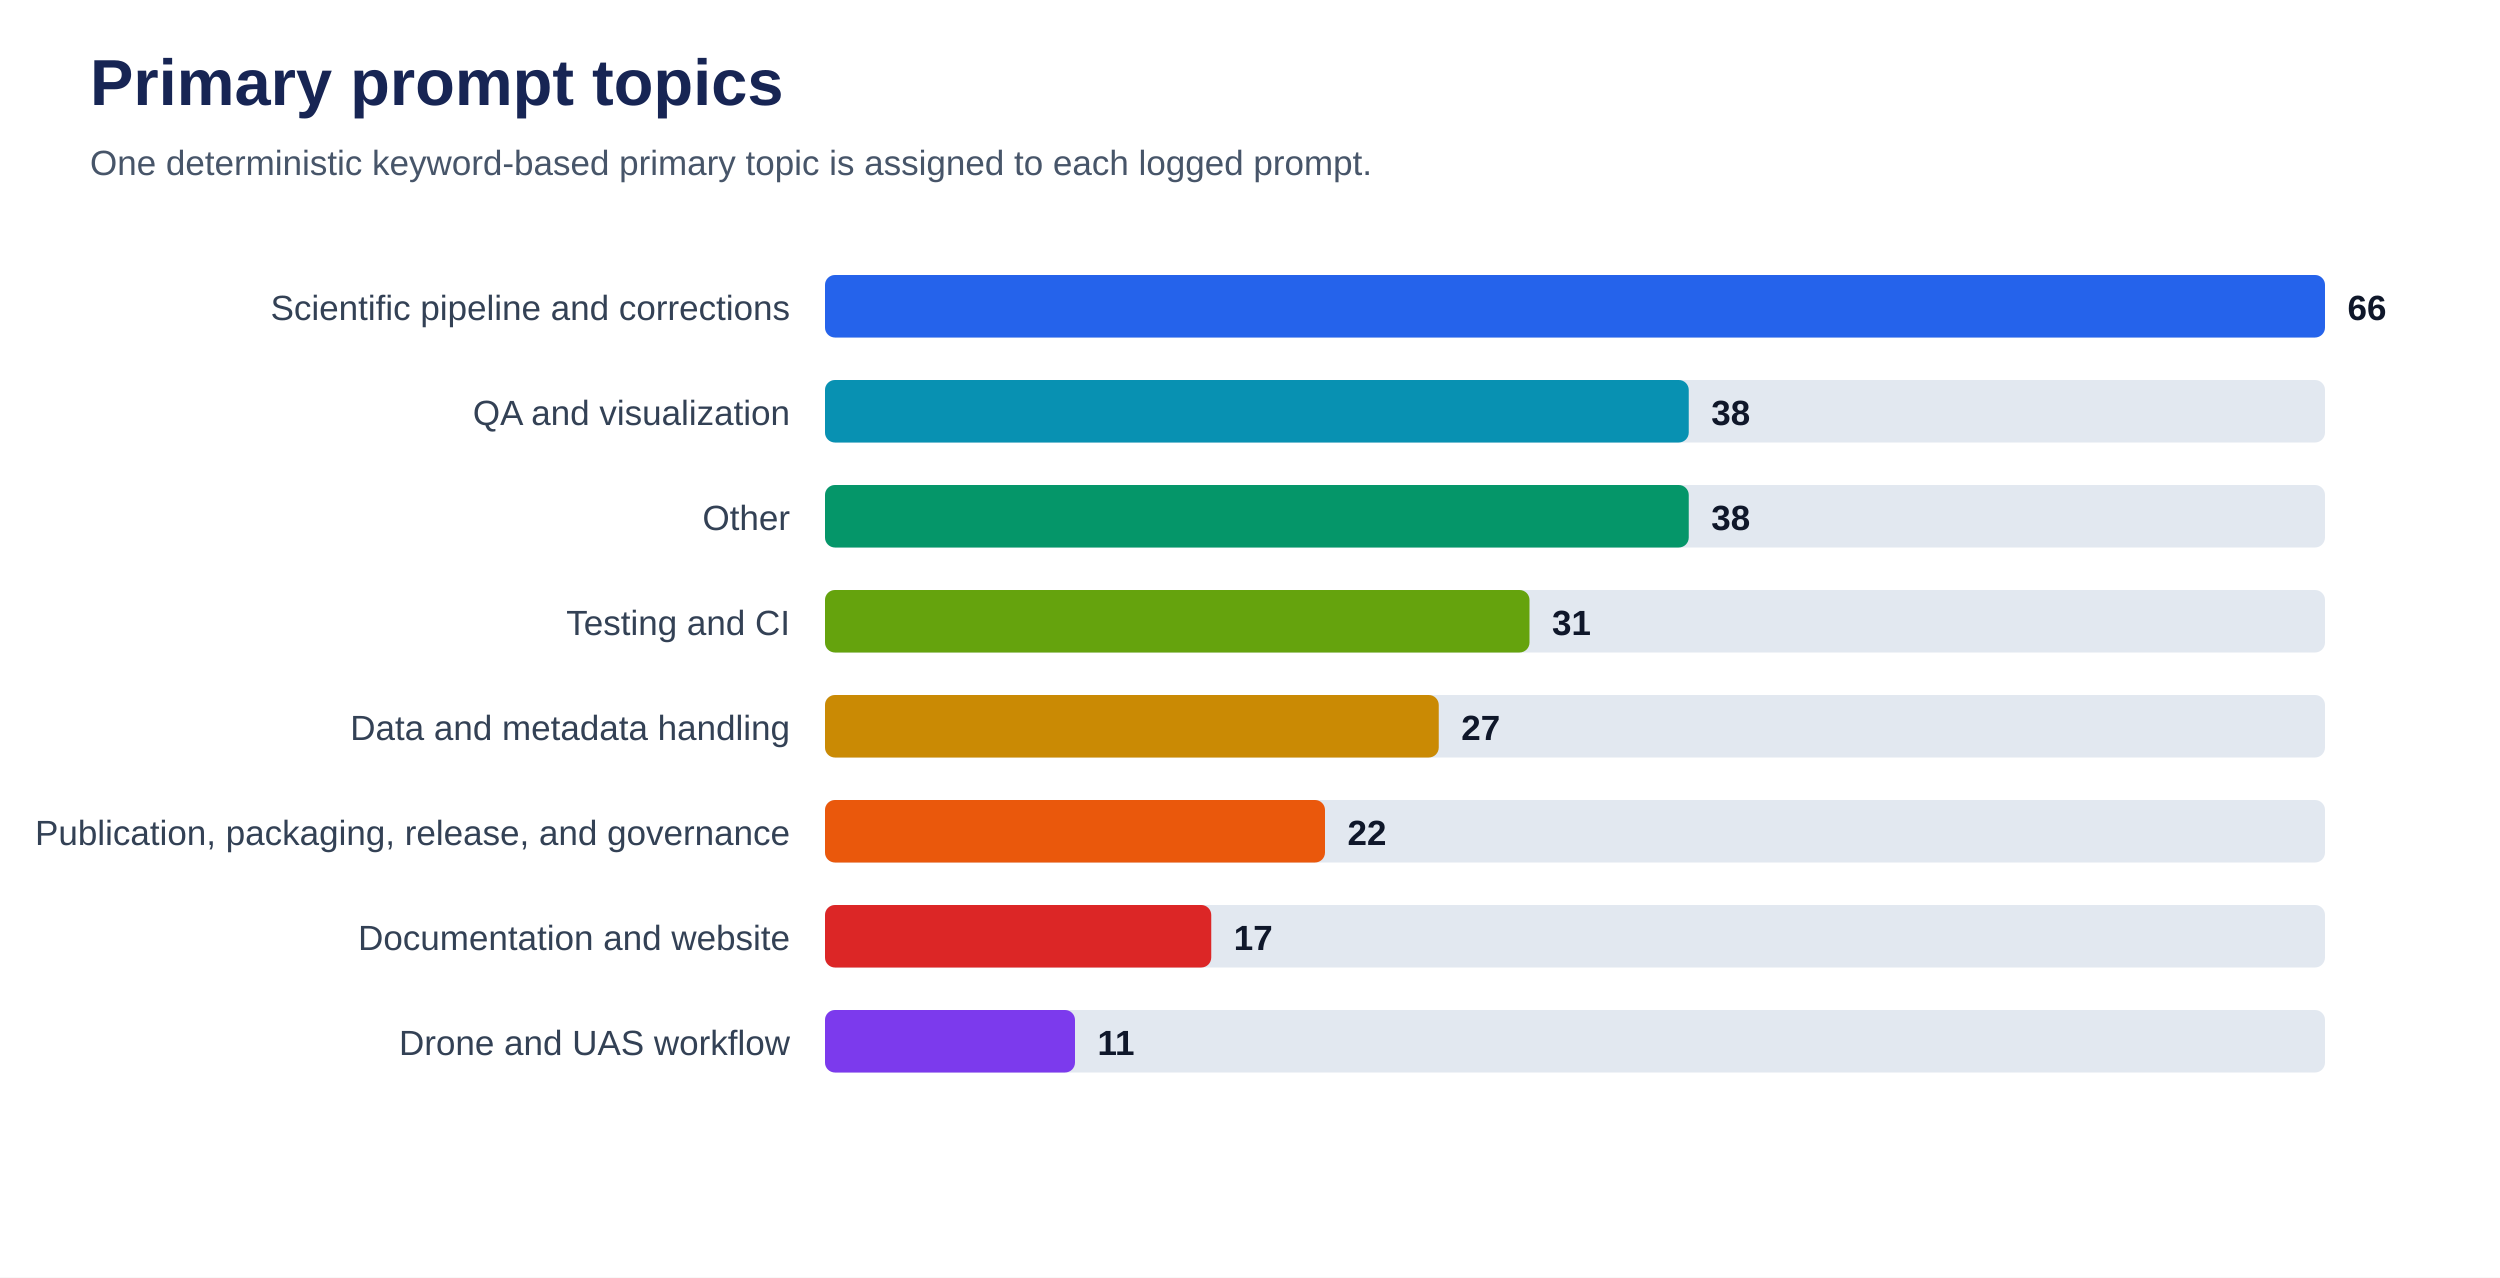
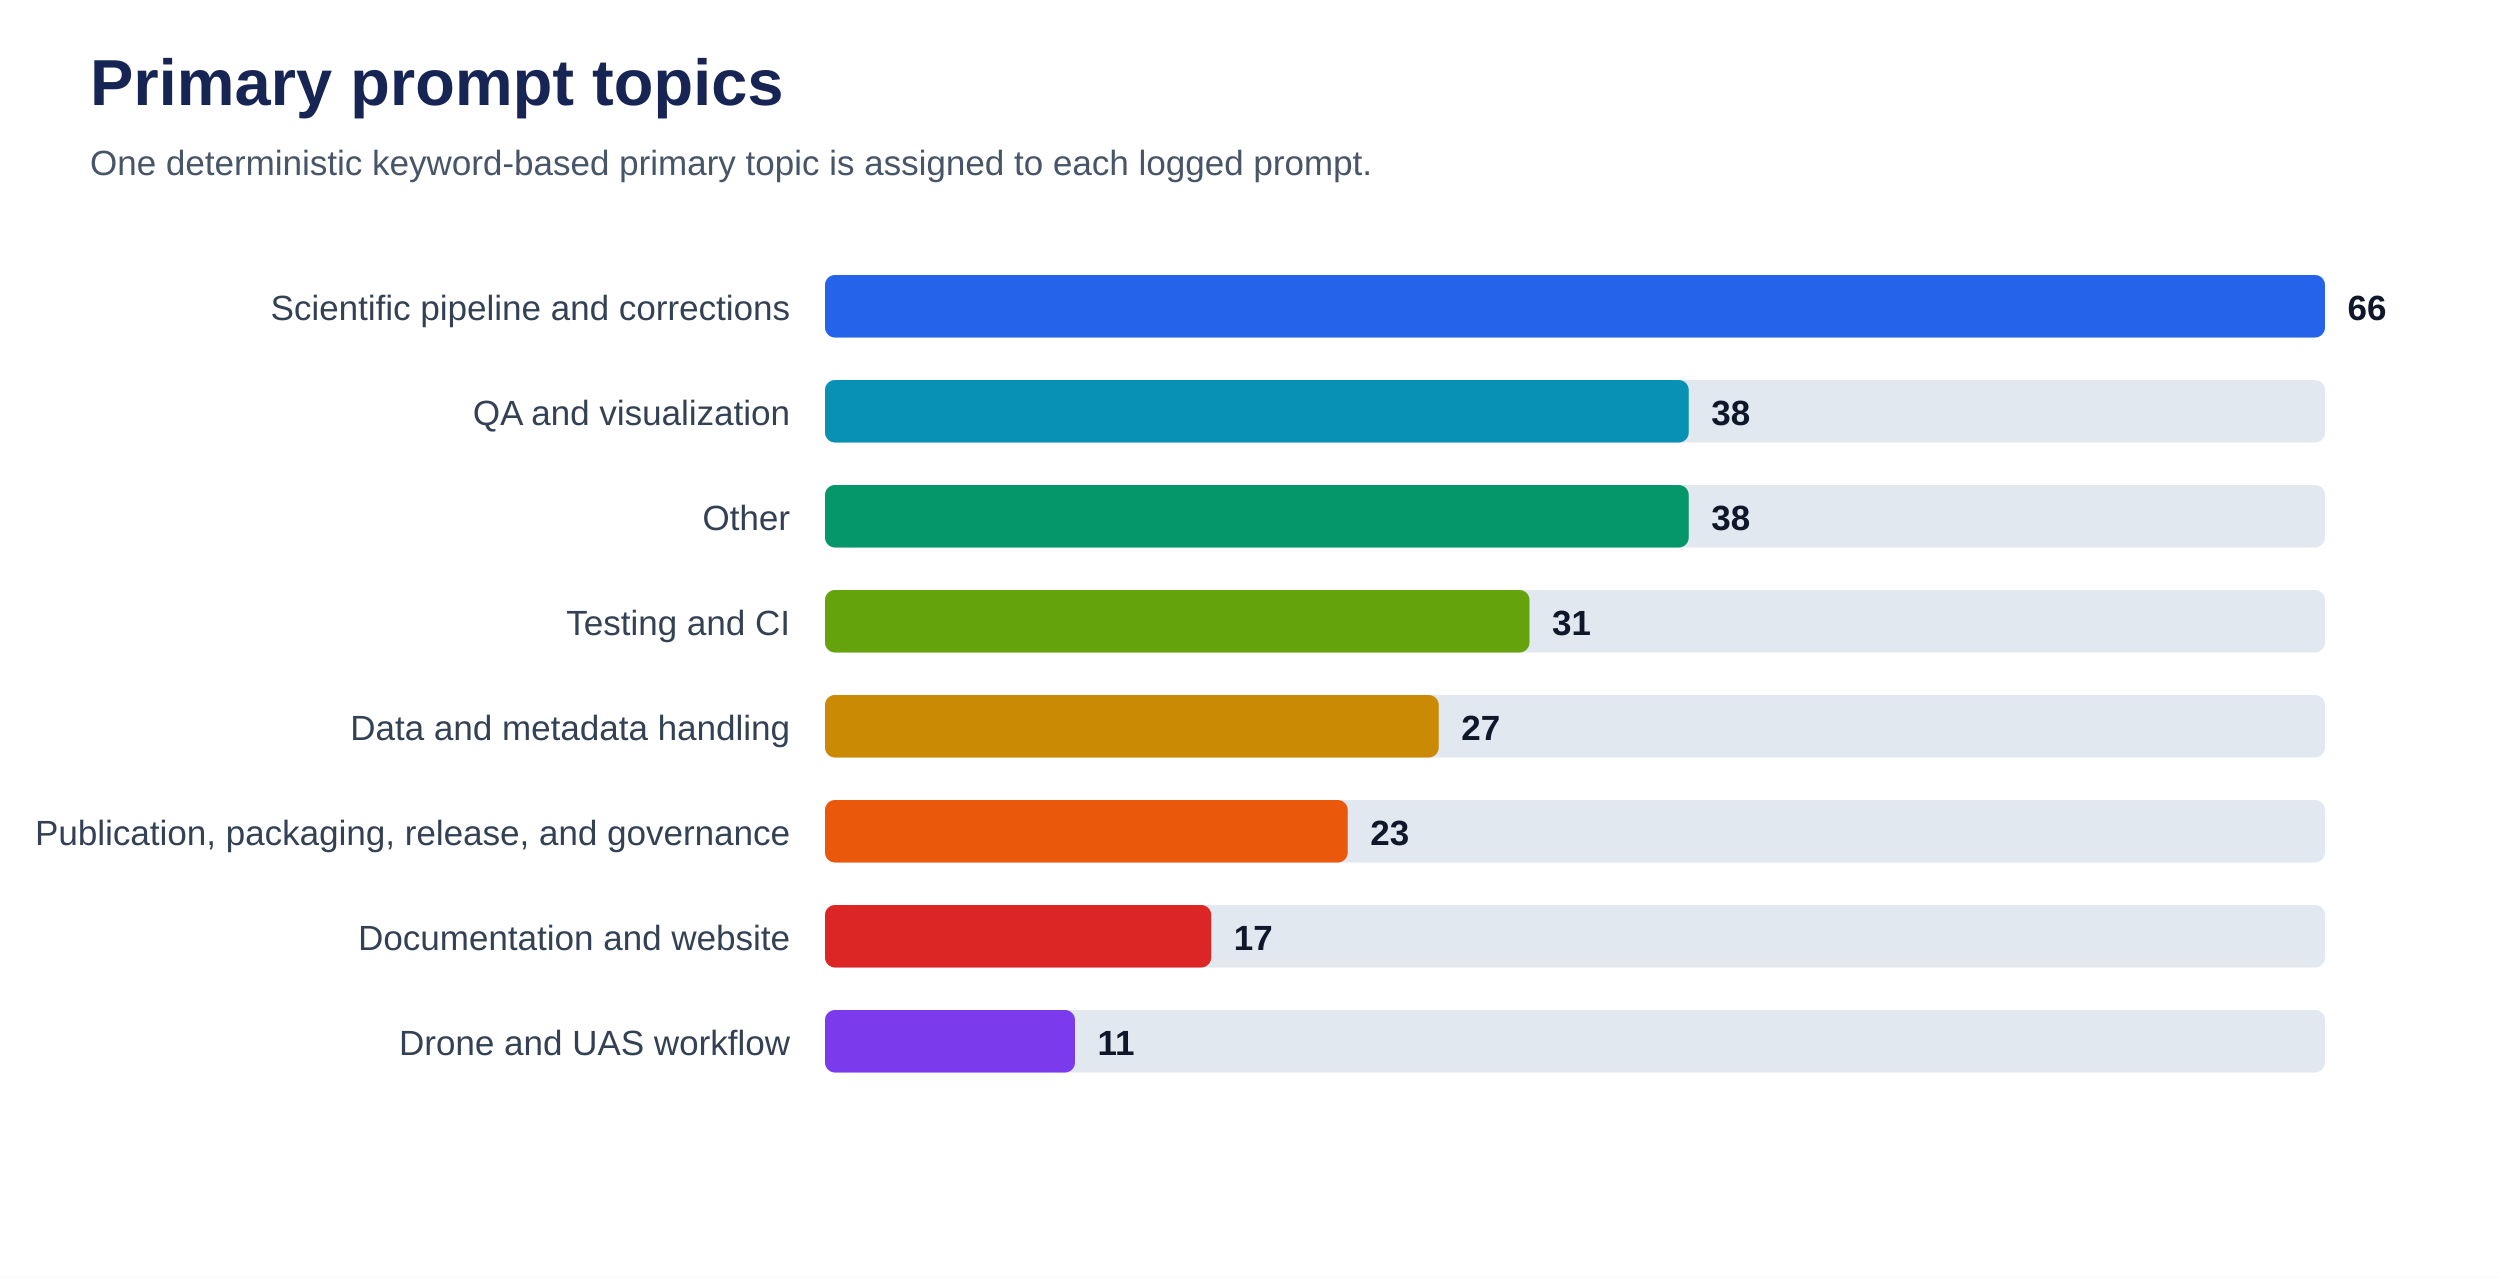
<svg xmlns="http://www.w3.org/2000/svg" viewBox="0 0 1000 511" role="img" aria-labelledby="title desc">
  <rect width="100%" height="100%" fill="#ffffff" />
  <text x="36" y="42" font-family="Arial, sans-serif" font-size="26" font-weight="700" fill="#172554">Primary prompt topics</text>
  <text x="36" y="70" font-family="Arial, sans-serif" font-size="14" fill="#475569">One deterministic keyword-based primary topic is assigned to each logged prompt.</text>
  <text x="316" y="128" text-anchor="end" font-family="Arial, sans-serif" font-size="14" fill="#334155">Scientific pipeline and corrections</text>
  <rect x="330" y="110" width="600" height="25" rx="4" fill="#e2e8f0" />
  <rect x="330" y="110" width="600.0" height="25" rx="4" fill="#2563eb" />
  <text x="939.0" y="128" font-family="Arial, sans-serif" font-size="14" font-weight="700" fill="#0f172a">66</text>
  <text x="316" y="170" text-anchor="end" font-family="Arial, sans-serif" font-size="14" fill="#334155">QA and visualization</text>
  <rect x="330" y="152" width="600" height="25" rx="4" fill="#e2e8f0" />
  <rect x="330" y="152" width="345.5" height="25" rx="4" fill="#0891b2" />
  <text x="684.5" y="170" font-family="Arial, sans-serif" font-size="14" font-weight="700" fill="#0f172a">38</text>
  <text x="316" y="212" text-anchor="end" font-family="Arial, sans-serif" font-size="14" fill="#334155">Other</text>
  <rect x="330" y="194" width="600" height="25" rx="4" fill="#e2e8f0" />
  <rect x="330" y="194" width="345.5" height="25" rx="4" fill="#059669" />
  <text x="684.5" y="212" font-family="Arial, sans-serif" font-size="14" font-weight="700" fill="#0f172a">38</text>
  <text x="316" y="254" text-anchor="end" font-family="Arial, sans-serif" font-size="14" fill="#334155">Testing and CI</text>
  <rect x="330" y="236" width="600" height="25" rx="4" fill="#e2e8f0" />
  <rect x="330" y="236" width="281.8" height="25" rx="4" fill="#65a30d" />
  <text x="620.8" y="254" font-family="Arial, sans-serif" font-size="14" font-weight="700" fill="#0f172a">31</text>
  <text x="316" y="296" text-anchor="end" font-family="Arial, sans-serif" font-size="14" fill="#334155">Data and metadata handling</text>
  <rect x="330" y="278" width="600" height="25" rx="4" fill="#e2e8f0" />
  <rect x="330" y="278" width="245.5" height="25" rx="4" fill="#ca8a04" />
  <text x="584.5" y="296" font-family="Arial, sans-serif" font-size="14" font-weight="700" fill="#0f172a">27</text>
  <text x="316" y="338" text-anchor="end" font-family="Arial, sans-serif" font-size="14" fill="#334155">Publication, packaging, release, and governance</text>
  <rect x="330" y="320" width="600" height="25" rx="4" fill="#e2e8f0" />
-   <rect x="330" y="320" width="200.0" height="25" rx="4" fill="#ea580c" />
-   <text x="539.0" y="338" font-family="Arial, sans-serif" font-size="14" font-weight="700" fill="#0f172a">22</text>
+   <rect x="330" y="320" width="209.1" height="25" rx="4" fill="#ea580c" />
+   <text x="548.1" y="338" font-family="Arial, sans-serif" font-size="14" font-weight="700" fill="#0f172a">23</text>
  <text x="316" y="380" text-anchor="end" font-family="Arial, sans-serif" font-size="14" fill="#334155">Documentation and website</text>
  <rect x="330" y="362" width="600" height="25" rx="4" fill="#e2e8f0" />
  <rect x="330" y="362" width="154.5" height="25" rx="4" fill="#dc2626" />
  <text x="493.5" y="380" font-family="Arial, sans-serif" font-size="14" font-weight="700" fill="#0f172a">17</text>
  <text x="316" y="422" text-anchor="end" font-family="Arial, sans-serif" font-size="14" fill="#334155">Drone and UAS workflow</text>
  <rect x="330" y="404" width="600" height="25" rx="4" fill="#e2e8f0" />
  <rect x="330" y="404" width="100.0" height="25" rx="4" fill="#7c3aed" />
  <text x="439.0" y="422" font-family="Arial, sans-serif" font-size="14" font-weight="700" fill="#0f172a">11</text>
</svg>
